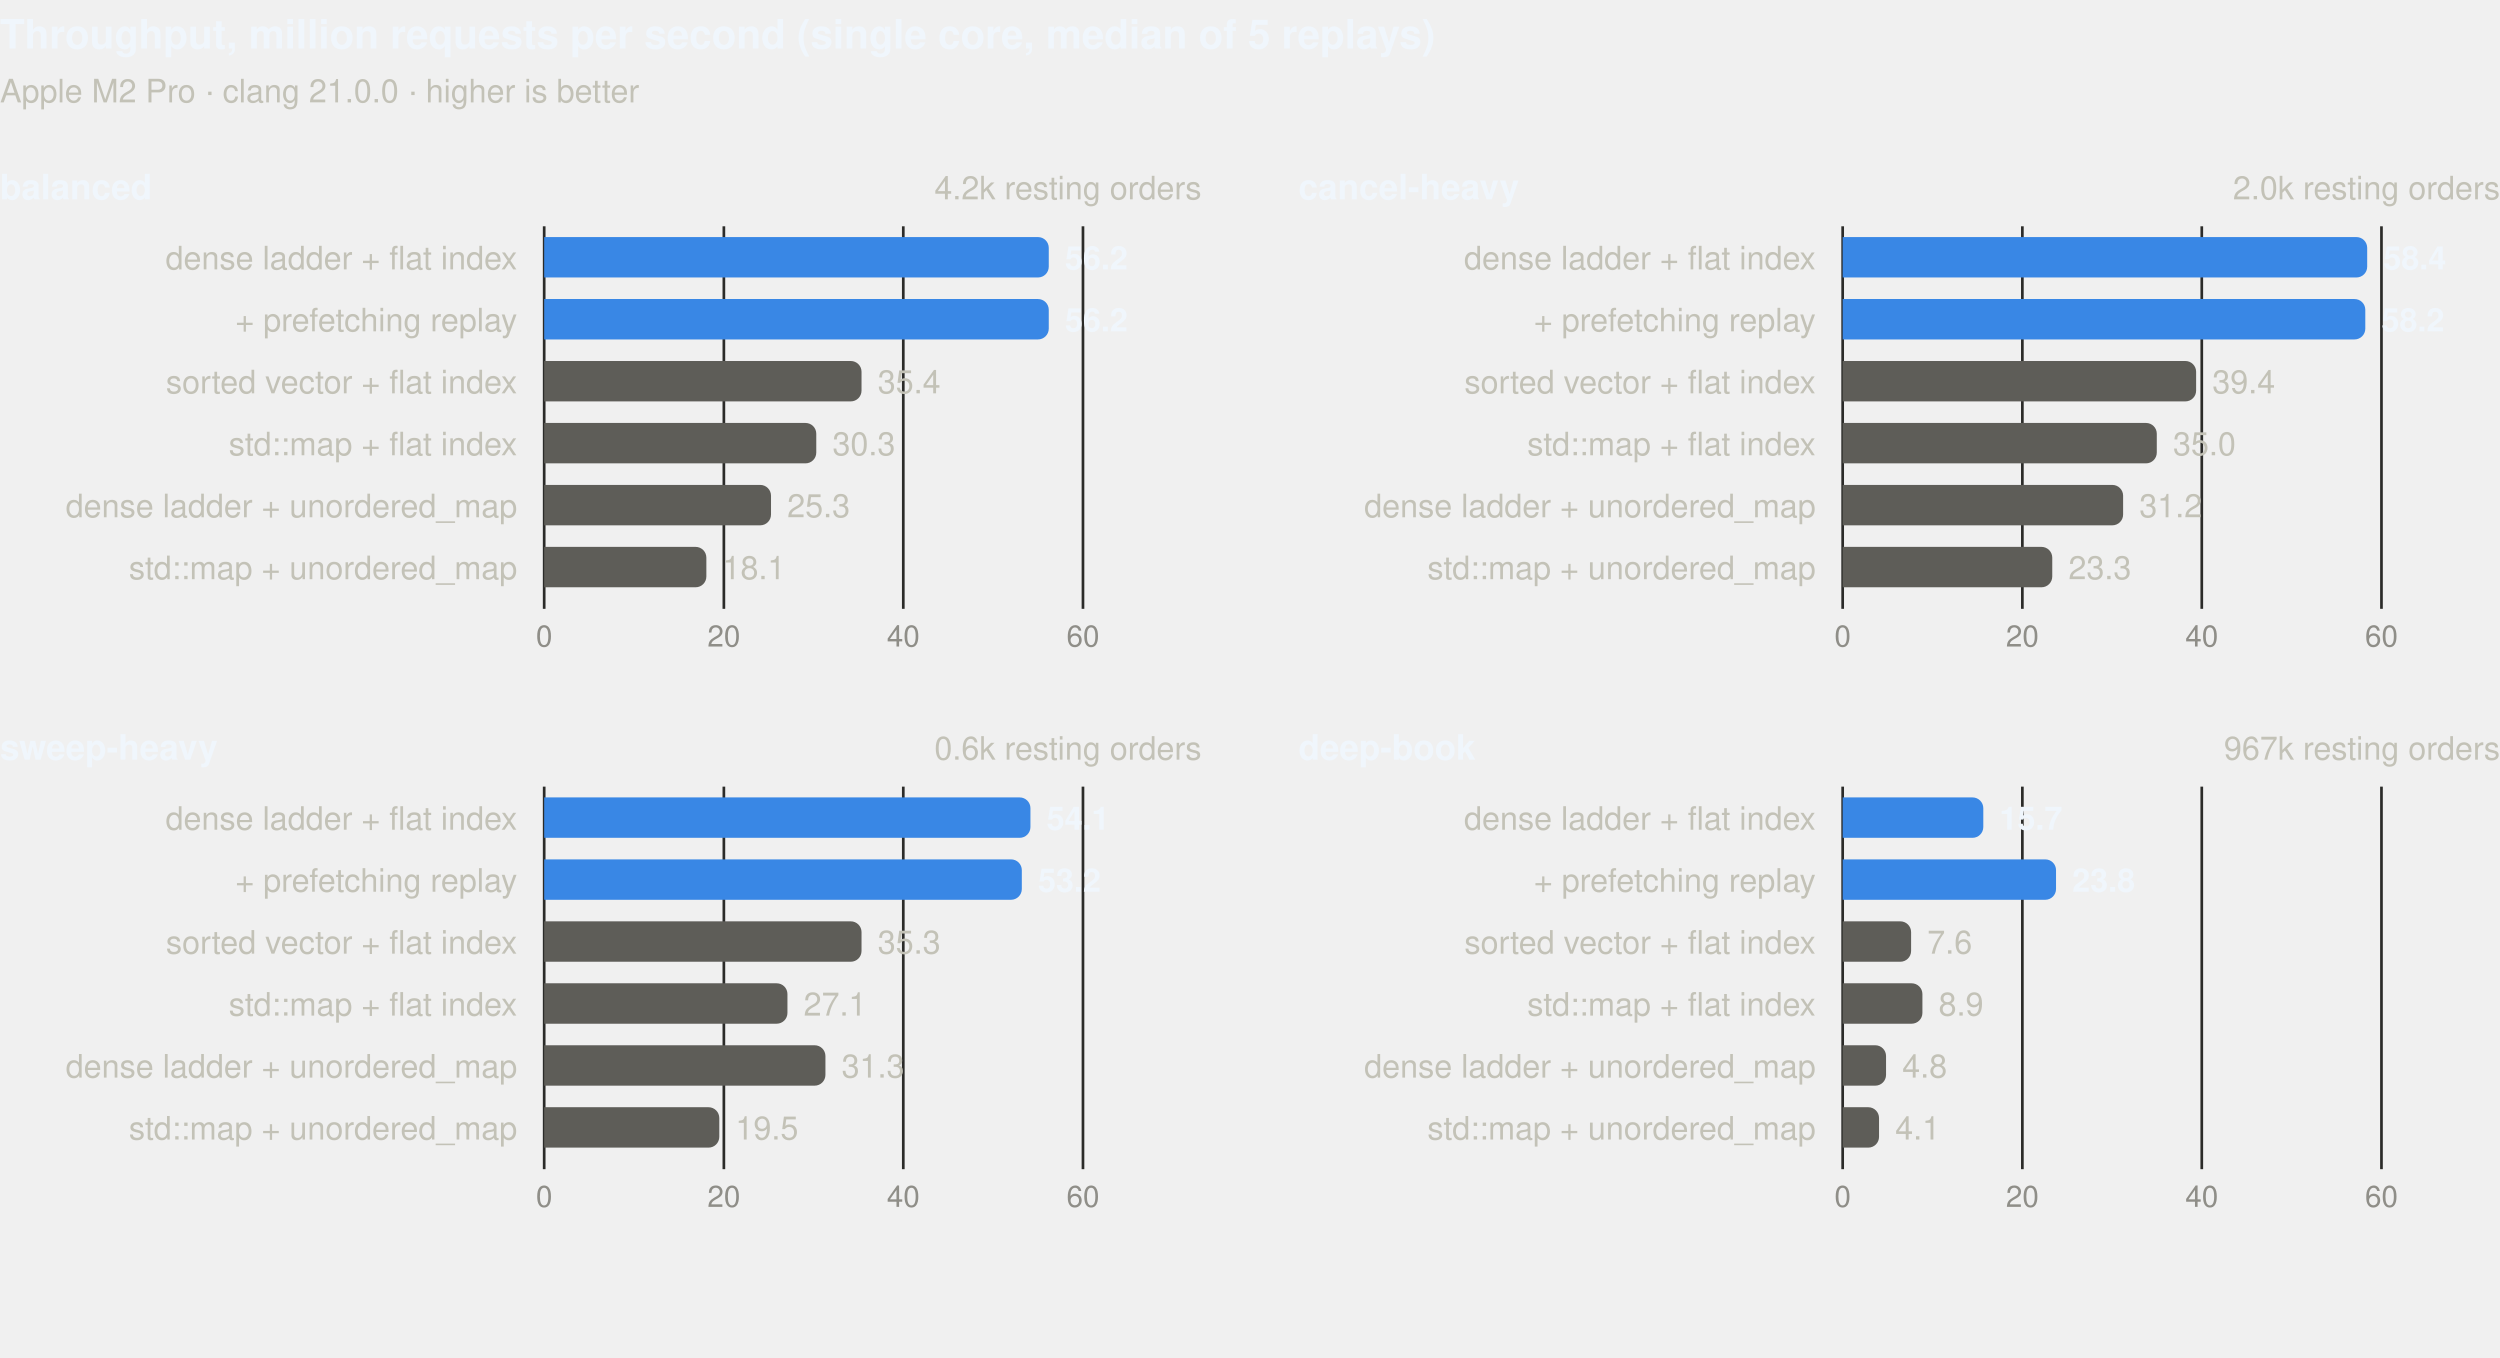
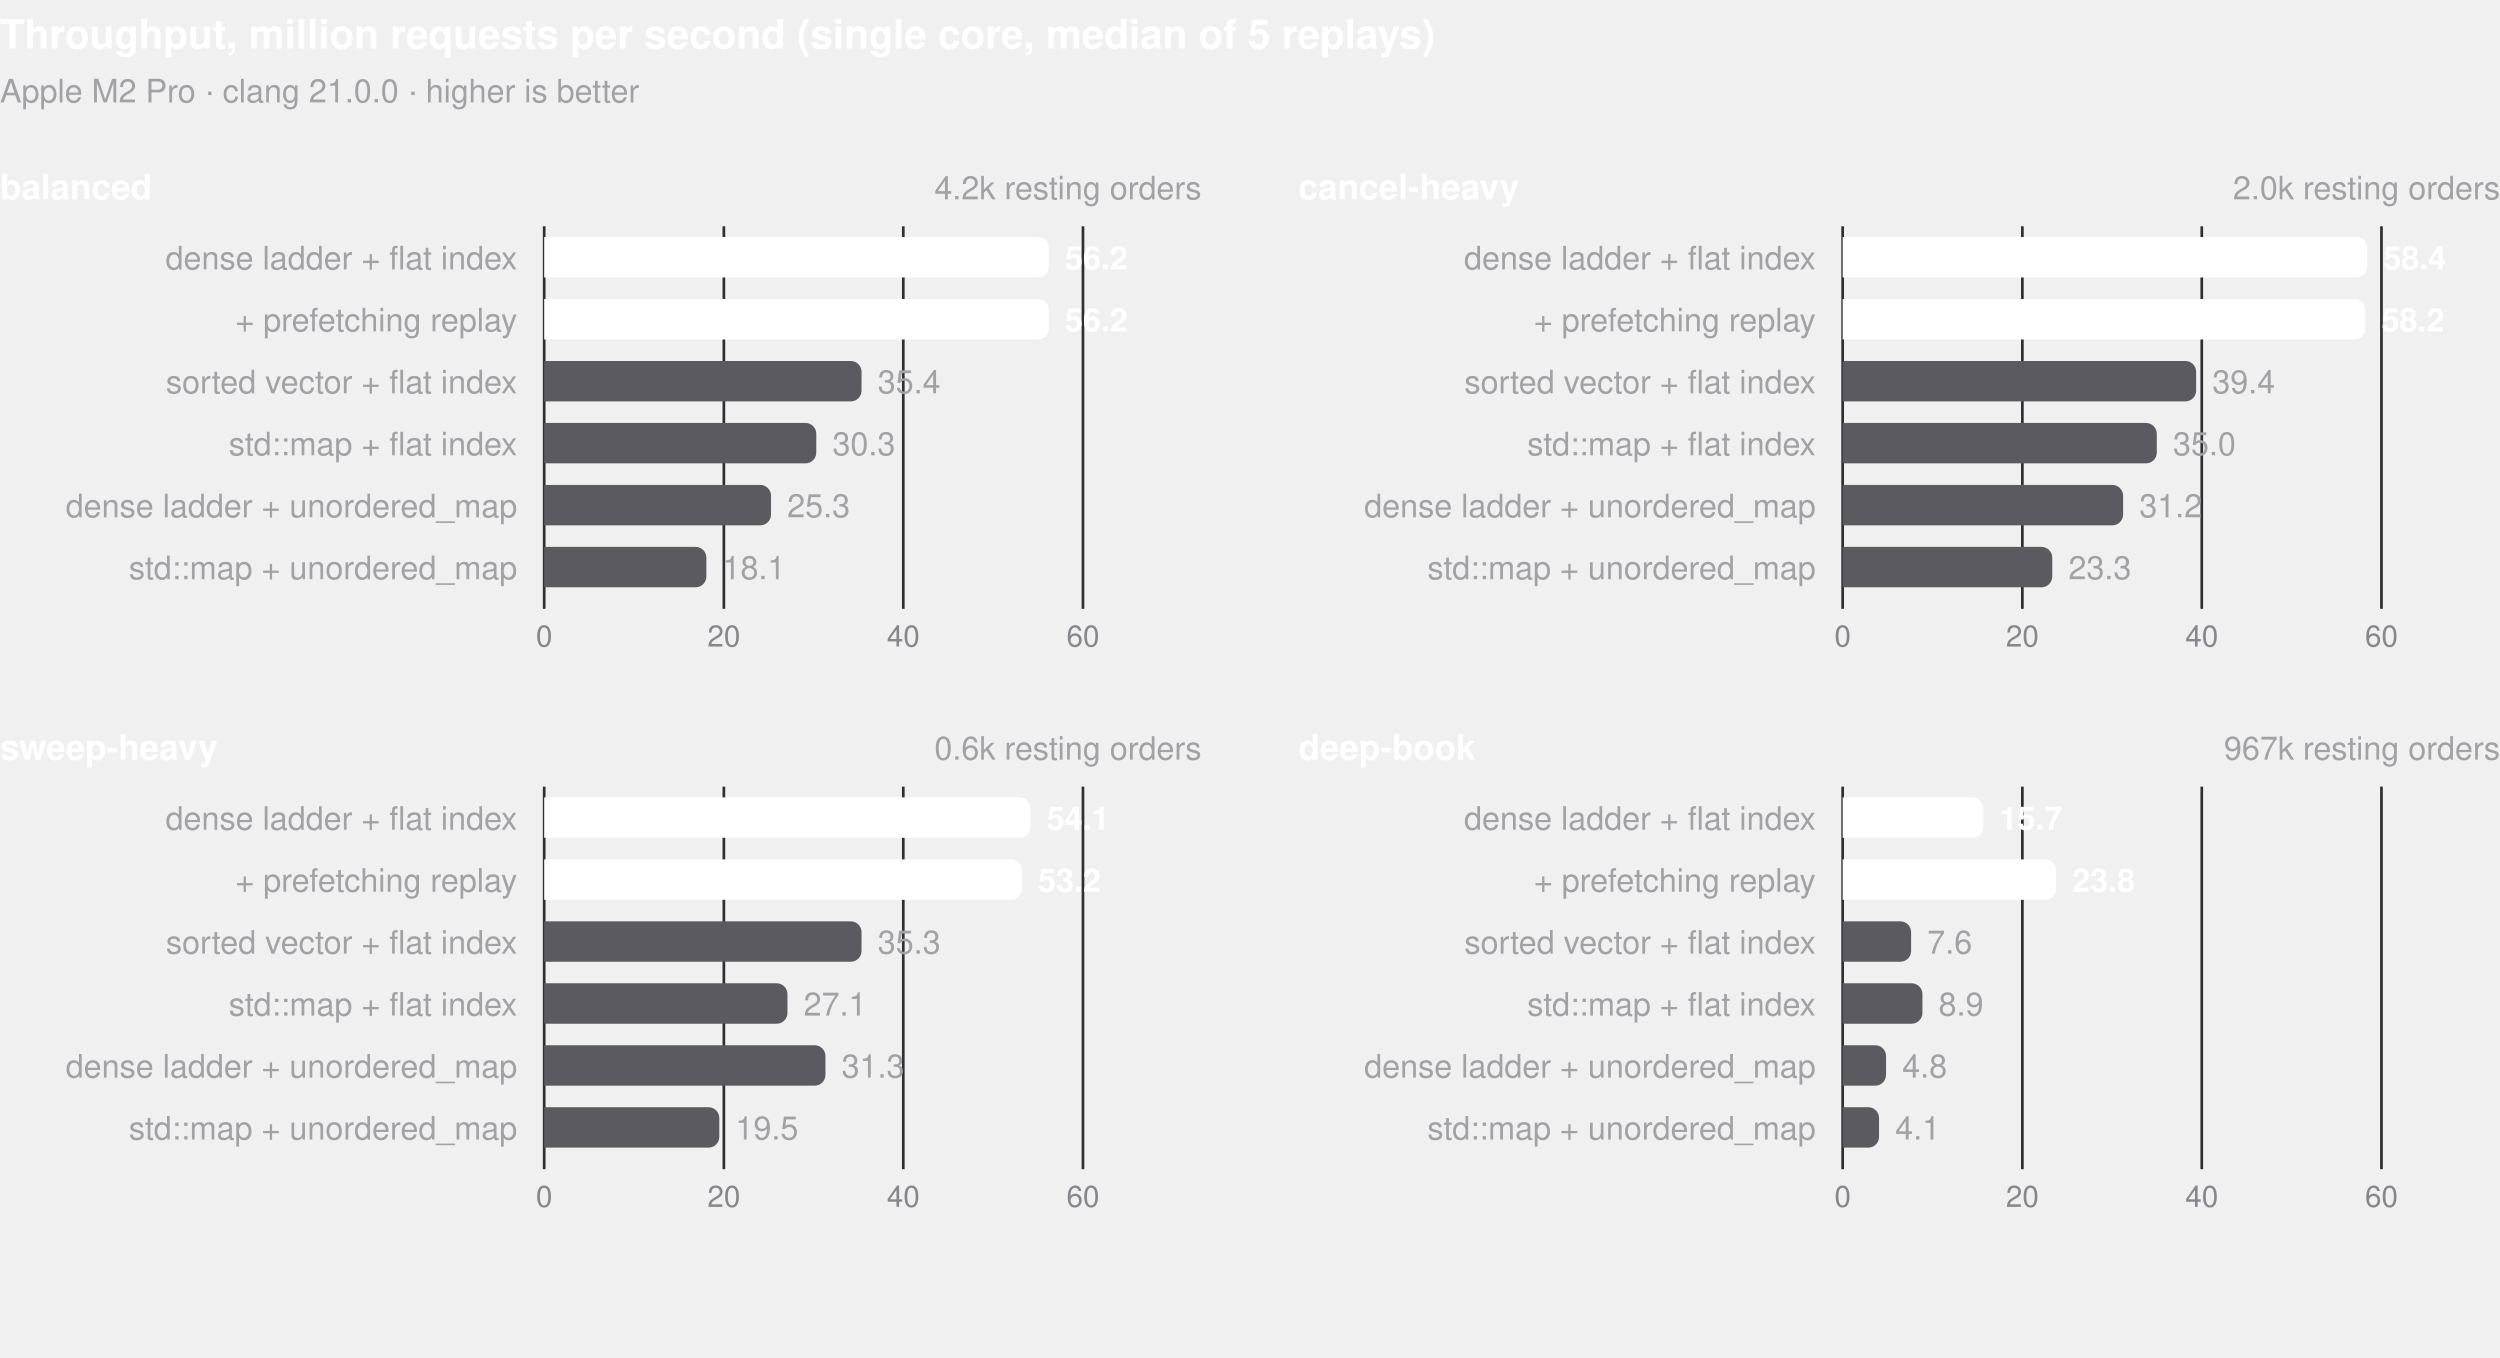
<svg xmlns="http://www.w3.org/2000/svg" width="928" height="504" viewBox="0 0 928 504" role="img" font-family="-apple-system, BlinkMacSystemFont, 'Segoe UI', Helvetica, Arial, sans-serif">
-   <text x="0.0" y="18.0" fill="#f0f6fc" font-size="15" text-anchor="start" font-weight="600">Throughput, million requests per second (single core, median of 5 replays)</text>
-   <text x="0.0" y="38.0" fill="#c3c2b7" font-size="12" text-anchor="start" font-weight="normal">Apple M2 Pro · clang 21.0.0 · higher is better</text>
-   <text x="0.0" y="74.0" fill="#f0f6fc" font-size="13" text-anchor="start" font-weight="600">balanced</text>
-   <text x="446.0" y="74.0" fill="#c3c2b7" font-size="12" text-anchor="end" font-weight="normal">4.2k resting orders</text>
-   <line x1="202.0" y1="84" x2="202.0" y2="226" stroke="#2b2b29" />
-   <text x="202.0" y="240.0" fill="#8f8e88" font-size="11" text-anchor="middle" font-weight="normal">0</text>
-   <line x1="268.7" y1="84" x2="268.7" y2="226" stroke="#2b2b29" />
-   <text x="268.7" y="240.0" fill="#8f8e88" font-size="11" text-anchor="middle" font-weight="normal">20</text>
-   <line x1="335.3" y1="84" x2="335.3" y2="226" stroke="#2b2b29" />
-   <text x="335.3" y="240.0" fill="#8f8e88" font-size="11" text-anchor="middle" font-weight="normal">40</text>
-   <line x1="402.0" y1="84" x2="402.0" y2="226" stroke="#2b2b29" />
-   <text x="402.0" y="240.0" fill="#8f8e88" font-size="11" text-anchor="middle" font-weight="normal">60</text>
-   <text x="192.0" y="100.0" fill="#c3c2b7" font-size="12" text-anchor="end" font-weight="normal">dense ladder + flat index</text>
-   <path d="M202.0,88.0 h183.3 a4.0,4.0 0 0 1 4.0,4.0 v7.0 a4.0,4.0 0 0 1 -4.0,4.0 h-183.3 z" fill="#3987e5" />
-   <text x="395.3" y="100.0" fill="#f0f6fc" font-size="12" text-anchor="start" font-weight="600">56.2</text>
-   <text x="192.0" y="123.0" fill="#c3c2b7" font-size="12" text-anchor="end" font-weight="normal">  + prefetching replay</text>
-   <path d="M202.0,111.0 h183.3 a4.0,4.0 0 0 1 4.0,4.0 v7.0 a4.0,4.0 0 0 1 -4.0,4.0 h-183.3 z" fill="#3987e5" />
-   <text x="395.3" y="123.0" fill="#f0f6fc" font-size="12" text-anchor="start" font-weight="600">56.2</text>
-   <text x="192.0" y="146.0" fill="#c3c2b7" font-size="12" text-anchor="end" font-weight="normal">sorted vector + flat index</text>
-   <path d="M202.0,134.0 h113.8 a4.0,4.0 0 0 1 4.0,4.0 v7.0 a4.0,4.0 0 0 1 -4.0,4.0 h-113.8 z" fill="#5e5d58" />
-   <text x="325.8" y="146.0" fill="#c3c2b7" font-size="12" text-anchor="start" font-weight="normal">35.4</text>
-   <text x="192.0" y="169.0" fill="#c3c2b7" font-size="12" text-anchor="end" font-weight="normal">std::map + flat index</text>
-   <path d="M202.0,157.0 h97.0 a4.0,4.0 0 0 1 4.0,4.0 v7.0 a4.0,4.0 0 0 1 -4.0,4.0 h-97.0 z" fill="#5e5d58" />
-   <text x="309.0" y="169.0" fill="#c3c2b7" font-size="12" text-anchor="start" font-weight="normal">30.3</text>
-   <text x="192.0" y="192.0" fill="#c3c2b7" font-size="12" text-anchor="end" font-weight="normal">dense ladder + unordered_map</text>
-   <path d="M202.0,180.0 h80.2 a4.0,4.0 0 0 1 4.0,4.0 v7.0 a4.0,4.0 0 0 1 -4.0,4.0 h-80.2 z" fill="#5e5d58" />
-   <text x="292.2" y="192.0" fill="#c3c2b7" font-size="12" text-anchor="start" font-weight="normal">25.3</text>
-   <text x="192.0" y="215.0" fill="#c3c2b7" font-size="12" text-anchor="end" font-weight="normal">std::map + unordered_map</text>
-   <path d="M202.0,203.0 h56.2 a4.0,4.0 0 0 1 4.0,4.0 v7.0 a4.0,4.0 0 0 1 -4.0,4.0 h-56.2 z" fill="#5e5d58" />
-   <text x="268.2" y="215.0" fill="#c3c2b7" font-size="12" text-anchor="start" font-weight="normal">18.1</text>
-   <text x="482.0" y="74.0" fill="#f0f6fc" font-size="13" text-anchor="start" font-weight="600">cancel-heavy</text>
-   <text x="928.0" y="74.0" fill="#c3c2b7" font-size="12" text-anchor="end" font-weight="normal">2.0k resting orders</text>
-   <line x1="684.0" y1="84" x2="684.0" y2="226" stroke="#2b2b29" />
-   <text x="684.0" y="240.0" fill="#8f8e88" font-size="11" text-anchor="middle" font-weight="normal">0</text>
-   <line x1="750.7" y1="84" x2="750.7" y2="226" stroke="#2b2b29" />
-   <text x="750.7" y="240.0" fill="#8f8e88" font-size="11" text-anchor="middle" font-weight="normal">20</text>
-   <line x1="817.3" y1="84" x2="817.3" y2="226" stroke="#2b2b29" />
-   <text x="817.3" y="240.0" fill="#8f8e88" font-size="11" text-anchor="middle" font-weight="normal">40</text>
-   <line x1="884.0" y1="84" x2="884.0" y2="226" stroke="#2b2b29" />
-   <text x="884.0" y="240.0" fill="#8f8e88" font-size="11" text-anchor="middle" font-weight="normal">60</text>
-   <text x="674.0" y="100.0" fill="#c3c2b7" font-size="12" text-anchor="end" font-weight="normal">dense ladder + flat index</text>
-   <path d="M684.0,88.0 h190.7 a4.0,4.0 0 0 1 4.0,4.0 v7.0 a4.0,4.0 0 0 1 -4.0,4.0 h-190.7 z" fill="#3987e5" />
-   <text x="884.7" y="100.0" fill="#f0f6fc" font-size="12" text-anchor="start" font-weight="600">58.4</text>
-   <text x="674.0" y="123.0" fill="#c3c2b7" font-size="12" text-anchor="end" font-weight="normal">  + prefetching replay</text>
-   <path d="M684.0,111.0 h190.0 a4.0,4.0 0 0 1 4.0,4.0 v7.0 a4.0,4.0 0 0 1 -4.0,4.0 h-190.0 z" fill="#3987e5" />
-   <text x="884.0" y="123.0" fill="#f0f6fc" font-size="12" text-anchor="start" font-weight="600">58.2</text>
-   <text x="674.0" y="146.0" fill="#c3c2b7" font-size="12" text-anchor="end" font-weight="normal">sorted vector + flat index</text>
-   <path d="M684.0,134.0 h127.2 a4.0,4.0 0 0 1 4.0,4.0 v7.0 a4.0,4.0 0 0 1 -4.0,4.0 h-127.2 z" fill="#5e5d58" />
-   <text x="821.2" y="146.0" fill="#c3c2b7" font-size="12" text-anchor="start" font-weight="normal">39.4</text>
-   <text x="674.0" y="169.0" fill="#c3c2b7" font-size="12" text-anchor="end" font-weight="normal">std::map + flat index</text>
-   <path d="M684.0,157.0 h112.6 a4.0,4.0 0 0 1 4.0,4.0 v7.0 a4.0,4.0 0 0 1 -4.0,4.0 h-112.6 z" fill="#5e5d58" />
-   <text x="806.6" y="169.0" fill="#c3c2b7" font-size="12" text-anchor="start" font-weight="normal">35.0</text>
-   <text x="674.0" y="192.0" fill="#c3c2b7" font-size="12" text-anchor="end" font-weight="normal">dense ladder + unordered_map</text>
-   <path d="M684.0,180.0 h100.1 a4.0,4.0 0 0 1 4.0,4.0 v7.0 a4.0,4.0 0 0 1 -4.0,4.0 h-100.1 z" fill="#5e5d58" />
-   <text x="794.1" y="192.0" fill="#c3c2b7" font-size="12" text-anchor="start" font-weight="normal">31.2</text>
-   <text x="674.0" y="215.0" fill="#c3c2b7" font-size="12" text-anchor="end" font-weight="normal">std::map + unordered_map</text>
-   <path d="M684.0,203.0 h73.8 a4.0,4.0 0 0 1 4.0,4.0 v7.0 a4.0,4.0 0 0 1 -4.0,4.0 h-73.8 z" fill="#5e5d58" />
-   <text x="767.8" y="215.0" fill="#c3c2b7" font-size="12" text-anchor="start" font-weight="normal">23.3</text>
-   <text x="0.0" y="282.0" fill="#f0f6fc" font-size="13" text-anchor="start" font-weight="600">sweep-heavy</text>
-   <text x="446.0" y="282.0" fill="#c3c2b7" font-size="12" text-anchor="end" font-weight="normal">0.6k resting orders</text>
-   <line x1="202.0" y1="292" x2="202.0" y2="434" stroke="#2b2b29" />
-   <text x="202.0" y="448.0" fill="#8f8e88" font-size="11" text-anchor="middle" font-weight="normal">0</text>
-   <line x1="268.7" y1="292" x2="268.7" y2="434" stroke="#2b2b29" />
-   <text x="268.7" y="448.0" fill="#8f8e88" font-size="11" text-anchor="middle" font-weight="normal">20</text>
-   <line x1="335.3" y1="292" x2="335.3" y2="434" stroke="#2b2b29" />
-   <text x="335.3" y="448.0" fill="#8f8e88" font-size="11" text-anchor="middle" font-weight="normal">40</text>
-   <line x1="402.0" y1="292" x2="402.0" y2="434" stroke="#2b2b29" />
-   <text x="402.0" y="448.0" fill="#8f8e88" font-size="11" text-anchor="middle" font-weight="normal">60</text>
-   <text x="192.0" y="308.0" fill="#c3c2b7" font-size="12" text-anchor="end" font-weight="normal">dense ladder + flat index</text>
-   <path d="M202.0,296.0 h176.5 a4.0,4.0 0 0 1 4.0,4.0 v7.0 a4.0,4.0 0 0 1 -4.0,4.0 h-176.5 z" fill="#3987e5" />
-   <text x="388.5" y="308.0" fill="#f0f6fc" font-size="12" text-anchor="start" font-weight="600">54.1</text>
-   <text x="192.0" y="331.0" fill="#c3c2b7" font-size="12" text-anchor="end" font-weight="normal">  + prefetching replay</text>
-   <path d="M202.0,319.0 h173.3 a4.0,4.0 0 0 1 4.0,4.0 v7.0 a4.0,4.0 0 0 1 -4.0,4.0 h-173.3 z" fill="#3987e5" />
-   <text x="385.3" y="331.0" fill="#f0f6fc" font-size="12" text-anchor="start" font-weight="600">53.2</text>
-   <text x="192.0" y="354.0" fill="#c3c2b7" font-size="12" text-anchor="end" font-weight="normal">sorted vector + flat index</text>
-   <path d="M202.0,342.0 h113.8 a4.0,4.0 0 0 1 4.0,4.0 v7.0 a4.0,4.0 0 0 1 -4.0,4.0 h-113.8 z" fill="#5e5d58" />
-   <text x="325.8" y="354.0" fill="#c3c2b7" font-size="12" text-anchor="start" font-weight="normal">35.3</text>
-   <text x="192.0" y="377.0" fill="#c3c2b7" font-size="12" text-anchor="end" font-weight="normal">std::map + flat index</text>
-   <path d="M202.0,365.0 h86.3 a4.0,4.0 0 0 1 4.0,4.0 v7.0 a4.0,4.0 0 0 1 -4.0,4.0 h-86.3 z" fill="#5e5d58" />
-   <text x="298.3" y="377.0" fill="#c3c2b7" font-size="12" text-anchor="start" font-weight="normal">27.1</text>
-   <text x="192.0" y="400.0" fill="#c3c2b7" font-size="12" text-anchor="end" font-weight="normal">dense ladder + unordered_map</text>
-   <path d="M202.0,388.0 h100.4 a4.0,4.0 0 0 1 4.0,4.0 v7.0 a4.0,4.0 0 0 1 -4.0,4.0 h-100.4 z" fill="#5e5d58" />
-   <text x="312.4" y="400.0" fill="#c3c2b7" font-size="12" text-anchor="start" font-weight="normal">31.3</text>
-   <text x="192.0" y="423.0" fill="#c3c2b7" font-size="12" text-anchor="end" font-weight="normal">std::map + unordered_map</text>
-   <path d="M202.0,411.0 h61.0 a4.0,4.0 0 0 1 4.0,4.0 v7.0 a4.0,4.0 0 0 1 -4.0,4.0 h-61.0 z" fill="#5e5d58" />
-   <text x="273.0" y="423.0" fill="#c3c2b7" font-size="12" text-anchor="start" font-weight="normal">19.5</text>
-   <text x="482.0" y="282.0" fill="#f0f6fc" font-size="13" text-anchor="start" font-weight="600">deep-book</text>
-   <text x="928.0" y="282.0" fill="#c3c2b7" font-size="12" text-anchor="end" font-weight="normal">967k resting orders</text>
-   <line x1="684.0" y1="292" x2="684.0" y2="434" stroke="#2b2b29" />
-   <text x="684.0" y="448.0" fill="#8f8e88" font-size="11" text-anchor="middle" font-weight="normal">0</text>
-   <line x1="750.7" y1="292" x2="750.7" y2="434" stroke="#2b2b29" />
-   <text x="750.7" y="448.0" fill="#8f8e88" font-size="11" text-anchor="middle" font-weight="normal">20</text>
-   <line x1="817.3" y1="292" x2="817.3" y2="434" stroke="#2b2b29" />
-   <text x="817.3" y="448.0" fill="#8f8e88" font-size="11" text-anchor="middle" font-weight="normal">40</text>
-   <line x1="884.0" y1="292" x2="884.0" y2="434" stroke="#2b2b29" />
-   <text x="884.0" y="448.0" fill="#8f8e88" font-size="11" text-anchor="middle" font-weight="normal">60</text>
-   <text x="674.0" y="308.0" fill="#c3c2b7" font-size="12" text-anchor="end" font-weight="normal">dense ladder + flat index</text>
-   <path d="M684.0,296.0 h48.2 a4.0,4.0 0 0 1 4.0,4.0 v7.0 a4.0,4.0 0 0 1 -4.0,4.0 h-48.2 z" fill="#3987e5" />
-   <text x="742.2" y="308.0" fill="#f0f6fc" font-size="12" text-anchor="start" font-weight="600">15.7</text>
-   <text x="674.0" y="331.0" fill="#c3c2b7" font-size="12" text-anchor="end" font-weight="normal">  + prefetching replay</text>
-   <path d="M684.0,319.0 h75.2 a4.0,4.0 0 0 1 4.0,4.0 v7.0 a4.0,4.0 0 0 1 -4.0,4.0 h-75.2 z" fill="#3987e5" />
-   <text x="769.2" y="331.0" fill="#f0f6fc" font-size="12" text-anchor="start" font-weight="600">23.8</text>
-   <text x="674.0" y="354.0" fill="#c3c2b7" font-size="12" text-anchor="end" font-weight="normal">sorted vector + flat index</text>
-   <path d="M684.0,342.0 h21.4 a4.0,4.0 0 0 1 4.0,4.0 v7.0 a4.0,4.0 0 0 1 -4.0,4.0 h-21.4 z" fill="#5e5d58" />
-   <text x="715.4" y="354.0" fill="#c3c2b7" font-size="12" text-anchor="start" font-weight="normal">7.6</text>
-   <text x="674.0" y="377.0" fill="#c3c2b7" font-size="12" text-anchor="end" font-weight="normal">std::map + flat index</text>
-   <path d="M684.0,365.0 h25.6 a4.0,4.0 0 0 1 4.0,4.0 v7.0 a4.0,4.0 0 0 1 -4.0,4.0 h-25.6 z" fill="#5e5d58" />
-   <text x="719.6" y="377.0" fill="#c3c2b7" font-size="12" text-anchor="start" font-weight="normal">8.9</text>
-   <text x="674.0" y="400.0" fill="#c3c2b7" font-size="12" text-anchor="end" font-weight="normal">dense ladder + unordered_map</text>
-   <path d="M684.0,388.0 h12.1 a4.0,4.0 0 0 1 4.0,4.0 v7.0 a4.0,4.0 0 0 1 -4.0,4.0 h-12.1 z" fill="#5e5d58" />
-   <text x="706.1" y="400.0" fill="#c3c2b7" font-size="12" text-anchor="start" font-weight="normal">4.8</text>
-   <text x="674.0" y="423.0" fill="#c3c2b7" font-size="12" text-anchor="end" font-weight="normal">std::map + unordered_map</text>
-   <path d="M684.0,411.0 h9.5 a4.0,4.0 0 0 1 4.0,4.0 v7.0 a4.0,4.0 0 0 1 -4.0,4.0 h-9.5 z" fill="#5e5d58" />
-   <text x="703.5" y="423.0" fill="#c3c2b7" font-size="12" text-anchor="start" font-weight="normal">4.1</text>
+   <text x="0.0" y="18.0" fill="#ffffff" font-size="15" text-anchor="start" font-weight="600">Throughput, million requests per second (single core, median of 5 replays)</text>
+   <text x="0.0" y="38.0" fill="#a1a1a6" font-size="12" text-anchor="start" font-weight="normal">Apple M2 Pro · clang 21.0.0 · higher is better</text>
+   <text x="0.0" y="74.0" fill="#ffffff" font-size="13" text-anchor="start" font-weight="600">balanced</text>
+   <text x="446.0" y="74.0" fill="#a1a1a6" font-size="12" text-anchor="end" font-weight="normal">4.2k resting orders</text>
+   <line x1="202.0" y1="84" x2="202.0" y2="226" stroke="#2e2e33" />
+   <text x="202.0" y="240.0" fill="#86868c" font-size="11" text-anchor="middle" font-weight="normal">0</text>
+   <line x1="268.7" y1="84" x2="268.7" y2="226" stroke="#2e2e33" />
+   <text x="268.7" y="240.0" fill="#86868c" font-size="11" text-anchor="middle" font-weight="normal">20</text>
+   <line x1="335.3" y1="84" x2="335.3" y2="226" stroke="#2e2e33" />
+   <text x="335.3" y="240.0" fill="#86868c" font-size="11" text-anchor="middle" font-weight="normal">40</text>
+   <line x1="402.0" y1="84" x2="402.0" y2="226" stroke="#2e2e33" />
+   <text x="402.0" y="240.0" fill="#86868c" font-size="11" text-anchor="middle" font-weight="normal">60</text>
+   <text x="192.0" y="100.0" fill="#a1a1a6" font-size="12" text-anchor="end" font-weight="normal">dense ladder + flat index</text>
+   <path d="M202.0,88.0 h183.3 a4.0,4.0 0 0 1 4.0,4.0 v7.0 a4.0,4.0 0 0 1 -4.0,4.0 h-183.3 z" fill="#ffffff" />
+   <text x="395.3" y="100.0" fill="#ffffff" font-size="12" text-anchor="start" font-weight="600">56.2</text>
+   <text x="192.0" y="123.0" fill="#a1a1a6" font-size="12" text-anchor="end" font-weight="normal">  + prefetching replay</text>
+   <path d="M202.0,111.0 h183.3 a4.0,4.0 0 0 1 4.0,4.0 v7.0 a4.0,4.0 0 0 1 -4.0,4.0 h-183.3 z" fill="#ffffff" />
+   <text x="395.3" y="123.0" fill="#ffffff" font-size="12" text-anchor="start" font-weight="600">56.2</text>
+   <text x="192.0" y="146.0" fill="#a1a1a6" font-size="12" text-anchor="end" font-weight="normal">sorted vector + flat index</text>
+   <path d="M202.0,134.0 h113.8 a4.0,4.0 0 0 1 4.0,4.0 v7.0 a4.0,4.0 0 0 1 -4.0,4.0 h-113.8 z" fill="#5a5a60" />
+   <text x="325.8" y="146.0" fill="#a1a1a6" font-size="12" text-anchor="start" font-weight="normal">35.4</text>
+   <text x="192.0" y="169.0" fill="#a1a1a6" font-size="12" text-anchor="end" font-weight="normal">std::map + flat index</text>
+   <path d="M202.0,157.0 h97.0 a4.0,4.0 0 0 1 4.0,4.0 v7.0 a4.0,4.0 0 0 1 -4.0,4.0 h-97.0 z" fill="#5a5a60" />
+   <text x="309.0" y="169.0" fill="#a1a1a6" font-size="12" text-anchor="start" font-weight="normal">30.3</text>
+   <text x="192.0" y="192.0" fill="#a1a1a6" font-size="12" text-anchor="end" font-weight="normal">dense ladder + unordered_map</text>
+   <path d="M202.0,180.0 h80.2 a4.0,4.0 0 0 1 4.0,4.0 v7.0 a4.0,4.0 0 0 1 -4.0,4.0 h-80.2 z" fill="#5a5a60" />
+   <text x="292.2" y="192.0" fill="#a1a1a6" font-size="12" text-anchor="start" font-weight="normal">25.3</text>
+   <text x="192.0" y="215.0" fill="#a1a1a6" font-size="12" text-anchor="end" font-weight="normal">std::map + unordered_map</text>
+   <path d="M202.0,203.0 h56.2 a4.0,4.0 0 0 1 4.0,4.0 v7.0 a4.0,4.0 0 0 1 -4.0,4.0 h-56.2 z" fill="#5a5a60" />
+   <text x="268.2" y="215.0" fill="#a1a1a6" font-size="12" text-anchor="start" font-weight="normal">18.1</text>
+   <text x="482.0" y="74.0" fill="#ffffff" font-size="13" text-anchor="start" font-weight="600">cancel-heavy</text>
+   <text x="928.0" y="74.0" fill="#a1a1a6" font-size="12" text-anchor="end" font-weight="normal">2.0k resting orders</text>
+   <line x1="684.0" y1="84" x2="684.0" y2="226" stroke="#2e2e33" />
+   <text x="684.0" y="240.0" fill="#86868c" font-size="11" text-anchor="middle" font-weight="normal">0</text>
+   <line x1="750.7" y1="84" x2="750.7" y2="226" stroke="#2e2e33" />
+   <text x="750.7" y="240.0" fill="#86868c" font-size="11" text-anchor="middle" font-weight="normal">20</text>
+   <line x1="817.3" y1="84" x2="817.3" y2="226" stroke="#2e2e33" />
+   <text x="817.3" y="240.0" fill="#86868c" font-size="11" text-anchor="middle" font-weight="normal">40</text>
+   <line x1="884.0" y1="84" x2="884.0" y2="226" stroke="#2e2e33" />
+   <text x="884.0" y="240.0" fill="#86868c" font-size="11" text-anchor="middle" font-weight="normal">60</text>
+   <text x="674.0" y="100.0" fill="#a1a1a6" font-size="12" text-anchor="end" font-weight="normal">dense ladder + flat index</text>
+   <path d="M684.0,88.0 h190.7 a4.0,4.0 0 0 1 4.0,4.0 v7.0 a4.0,4.0 0 0 1 -4.0,4.0 h-190.7 z" fill="#ffffff" />
+   <text x="884.7" y="100.0" fill="#ffffff" font-size="12" text-anchor="start" font-weight="600">58.4</text>
+   <text x="674.0" y="123.0" fill="#a1a1a6" font-size="12" text-anchor="end" font-weight="normal">  + prefetching replay</text>
+   <path d="M684.0,111.0 h190.0 a4.0,4.0 0 0 1 4.0,4.0 v7.0 a4.0,4.0 0 0 1 -4.0,4.0 h-190.0 z" fill="#ffffff" />
+   <text x="884.0" y="123.0" fill="#ffffff" font-size="12" text-anchor="start" font-weight="600">58.2</text>
+   <text x="674.0" y="146.0" fill="#a1a1a6" font-size="12" text-anchor="end" font-weight="normal">sorted vector + flat index</text>
+   <path d="M684.0,134.0 h127.2 a4.0,4.0 0 0 1 4.0,4.0 v7.0 a4.0,4.0 0 0 1 -4.0,4.0 h-127.2 z" fill="#5a5a60" />
+   <text x="821.2" y="146.0" fill="#a1a1a6" font-size="12" text-anchor="start" font-weight="normal">39.4</text>
+   <text x="674.0" y="169.0" fill="#a1a1a6" font-size="12" text-anchor="end" font-weight="normal">std::map + flat index</text>
+   <path d="M684.0,157.0 h112.6 a4.0,4.0 0 0 1 4.0,4.0 v7.0 a4.0,4.0 0 0 1 -4.0,4.0 h-112.6 z" fill="#5a5a60" />
+   <text x="806.6" y="169.0" fill="#a1a1a6" font-size="12" text-anchor="start" font-weight="normal">35.0</text>
+   <text x="674.0" y="192.0" fill="#a1a1a6" font-size="12" text-anchor="end" font-weight="normal">dense ladder + unordered_map</text>
+   <path d="M684.0,180.0 h100.1 a4.0,4.0 0 0 1 4.0,4.0 v7.0 a4.0,4.0 0 0 1 -4.0,4.0 h-100.1 z" fill="#5a5a60" />
+   <text x="794.1" y="192.0" fill="#a1a1a6" font-size="12" text-anchor="start" font-weight="normal">31.2</text>
+   <text x="674.0" y="215.0" fill="#a1a1a6" font-size="12" text-anchor="end" font-weight="normal">std::map + unordered_map</text>
+   <path d="M684.0,203.0 h73.8 a4.0,4.0 0 0 1 4.0,4.0 v7.0 a4.0,4.0 0 0 1 -4.0,4.0 h-73.8 z" fill="#5a5a60" />
+   <text x="767.8" y="215.0" fill="#a1a1a6" font-size="12" text-anchor="start" font-weight="normal">23.3</text>
+   <text x="0.0" y="282.0" fill="#ffffff" font-size="13" text-anchor="start" font-weight="600">sweep-heavy</text>
+   <text x="446.0" y="282.0" fill="#a1a1a6" font-size="12" text-anchor="end" font-weight="normal">0.6k resting orders</text>
+   <line x1="202.0" y1="292" x2="202.0" y2="434" stroke="#2e2e33" />
+   <text x="202.0" y="448.0" fill="#86868c" font-size="11" text-anchor="middle" font-weight="normal">0</text>
+   <line x1="268.7" y1="292" x2="268.7" y2="434" stroke="#2e2e33" />
+   <text x="268.7" y="448.0" fill="#86868c" font-size="11" text-anchor="middle" font-weight="normal">20</text>
+   <line x1="335.3" y1="292" x2="335.3" y2="434" stroke="#2e2e33" />
+   <text x="335.3" y="448.0" fill="#86868c" font-size="11" text-anchor="middle" font-weight="normal">40</text>
+   <line x1="402.0" y1="292" x2="402.0" y2="434" stroke="#2e2e33" />
+   <text x="402.0" y="448.0" fill="#86868c" font-size="11" text-anchor="middle" font-weight="normal">60</text>
+   <text x="192.0" y="308.0" fill="#a1a1a6" font-size="12" text-anchor="end" font-weight="normal">dense ladder + flat index</text>
+   <path d="M202.0,296.0 h176.5 a4.0,4.0 0 0 1 4.0,4.0 v7.0 a4.0,4.0 0 0 1 -4.0,4.0 h-176.5 z" fill="#ffffff" />
+   <text x="388.5" y="308.0" fill="#ffffff" font-size="12" text-anchor="start" font-weight="600">54.1</text>
+   <text x="192.0" y="331.0" fill="#a1a1a6" font-size="12" text-anchor="end" font-weight="normal">  + prefetching replay</text>
+   <path d="M202.0,319.0 h173.3 a4.0,4.0 0 0 1 4.0,4.0 v7.0 a4.0,4.0 0 0 1 -4.0,4.0 h-173.3 z" fill="#ffffff" />
+   <text x="385.3" y="331.0" fill="#ffffff" font-size="12" text-anchor="start" font-weight="600">53.2</text>
+   <text x="192.0" y="354.0" fill="#a1a1a6" font-size="12" text-anchor="end" font-weight="normal">sorted vector + flat index</text>
+   <path d="M202.0,342.0 h113.8 a4.0,4.0 0 0 1 4.0,4.0 v7.0 a4.0,4.0 0 0 1 -4.0,4.0 h-113.8 z" fill="#5a5a60" />
+   <text x="325.8" y="354.0" fill="#a1a1a6" font-size="12" text-anchor="start" font-weight="normal">35.3</text>
+   <text x="192.0" y="377.0" fill="#a1a1a6" font-size="12" text-anchor="end" font-weight="normal">std::map + flat index</text>
+   <path d="M202.0,365.0 h86.3 a4.0,4.0 0 0 1 4.0,4.0 v7.0 a4.0,4.0 0 0 1 -4.0,4.0 h-86.3 z" fill="#5a5a60" />
+   <text x="298.3" y="377.0" fill="#a1a1a6" font-size="12" text-anchor="start" font-weight="normal">27.1</text>
+   <text x="192.0" y="400.0" fill="#a1a1a6" font-size="12" text-anchor="end" font-weight="normal">dense ladder + unordered_map</text>
+   <path d="M202.0,388.0 h100.4 a4.0,4.0 0 0 1 4.0,4.0 v7.0 a4.0,4.0 0 0 1 -4.0,4.0 h-100.4 z" fill="#5a5a60" />
+   <text x="312.4" y="400.0" fill="#a1a1a6" font-size="12" text-anchor="start" font-weight="normal">31.3</text>
+   <text x="192.0" y="423.0" fill="#a1a1a6" font-size="12" text-anchor="end" font-weight="normal">std::map + unordered_map</text>
+   <path d="M202.0,411.0 h61.0 a4.0,4.0 0 0 1 4.0,4.0 v7.0 a4.0,4.0 0 0 1 -4.0,4.0 h-61.0 z" fill="#5a5a60" />
+   <text x="273.0" y="423.0" fill="#a1a1a6" font-size="12" text-anchor="start" font-weight="normal">19.5</text>
+   <text x="482.0" y="282.0" fill="#ffffff" font-size="13" text-anchor="start" font-weight="600">deep-book</text>
+   <text x="928.0" y="282.0" fill="#a1a1a6" font-size="12" text-anchor="end" font-weight="normal">967k resting orders</text>
+   <line x1="684.0" y1="292" x2="684.0" y2="434" stroke="#2e2e33" />
+   <text x="684.0" y="448.0" fill="#86868c" font-size="11" text-anchor="middle" font-weight="normal">0</text>
+   <line x1="750.7" y1="292" x2="750.7" y2="434" stroke="#2e2e33" />
+   <text x="750.7" y="448.0" fill="#86868c" font-size="11" text-anchor="middle" font-weight="normal">20</text>
+   <line x1="817.3" y1="292" x2="817.3" y2="434" stroke="#2e2e33" />
+   <text x="817.3" y="448.0" fill="#86868c" font-size="11" text-anchor="middle" font-weight="normal">40</text>
+   <line x1="884.0" y1="292" x2="884.0" y2="434" stroke="#2e2e33" />
+   <text x="884.0" y="448.0" fill="#86868c" font-size="11" text-anchor="middle" font-weight="normal">60</text>
+   <text x="674.0" y="308.0" fill="#a1a1a6" font-size="12" text-anchor="end" font-weight="normal">dense ladder + flat index</text>
+   <path d="M684.0,296.0 h48.2 a4.0,4.0 0 0 1 4.0,4.0 v7.0 a4.0,4.0 0 0 1 -4.0,4.0 h-48.2 z" fill="#ffffff" />
+   <text x="742.2" y="308.0" fill="#ffffff" font-size="12" text-anchor="start" font-weight="600">15.7</text>
+   <text x="674.0" y="331.0" fill="#a1a1a6" font-size="12" text-anchor="end" font-weight="normal">  + prefetching replay</text>
+   <path d="M684.0,319.0 h75.2 a4.0,4.0 0 0 1 4.0,4.0 v7.0 a4.0,4.0 0 0 1 -4.0,4.0 h-75.2 z" fill="#ffffff" />
+   <text x="769.2" y="331.0" fill="#ffffff" font-size="12" text-anchor="start" font-weight="600">23.8</text>
+   <text x="674.0" y="354.0" fill="#a1a1a6" font-size="12" text-anchor="end" font-weight="normal">sorted vector + flat index</text>
+   <path d="M684.0,342.0 h21.4 a4.0,4.0 0 0 1 4.0,4.0 v7.0 a4.0,4.0 0 0 1 -4.0,4.0 h-21.4 z" fill="#5a5a60" />
+   <text x="715.4" y="354.0" fill="#a1a1a6" font-size="12" text-anchor="start" font-weight="normal">7.6</text>
+   <text x="674.0" y="377.0" fill="#a1a1a6" font-size="12" text-anchor="end" font-weight="normal">std::map + flat index</text>
+   <path d="M684.0,365.0 h25.6 a4.0,4.0 0 0 1 4.0,4.0 v7.0 a4.0,4.0 0 0 1 -4.0,4.0 h-25.6 z" fill="#5a5a60" />
+   <text x="719.6" y="377.0" fill="#a1a1a6" font-size="12" text-anchor="start" font-weight="normal">8.9</text>
+   <text x="674.0" y="400.0" fill="#a1a1a6" font-size="12" text-anchor="end" font-weight="normal">dense ladder + unordered_map</text>
+   <path d="M684.0,388.0 h12.1 a4.0,4.0 0 0 1 4.0,4.0 v7.0 a4.0,4.0 0 0 1 -4.0,4.0 h-12.1 z" fill="#5a5a60" />
+   <text x="706.1" y="400.0" fill="#a1a1a6" font-size="12" text-anchor="start" font-weight="normal">4.8</text>
+   <text x="674.0" y="423.0" fill="#a1a1a6" font-size="12" text-anchor="end" font-weight="normal">std::map + unordered_map</text>
+   <path d="M684.0,411.0 h9.5 a4.0,4.0 0 0 1 4.0,4.0 v7.0 a4.0,4.0 0 0 1 -4.0,4.0 h-9.5 z" fill="#5a5a60" />
+   <text x="703.5" y="423.0" fill="#a1a1a6" font-size="12" text-anchor="start" font-weight="normal">4.1</text>
</svg>
